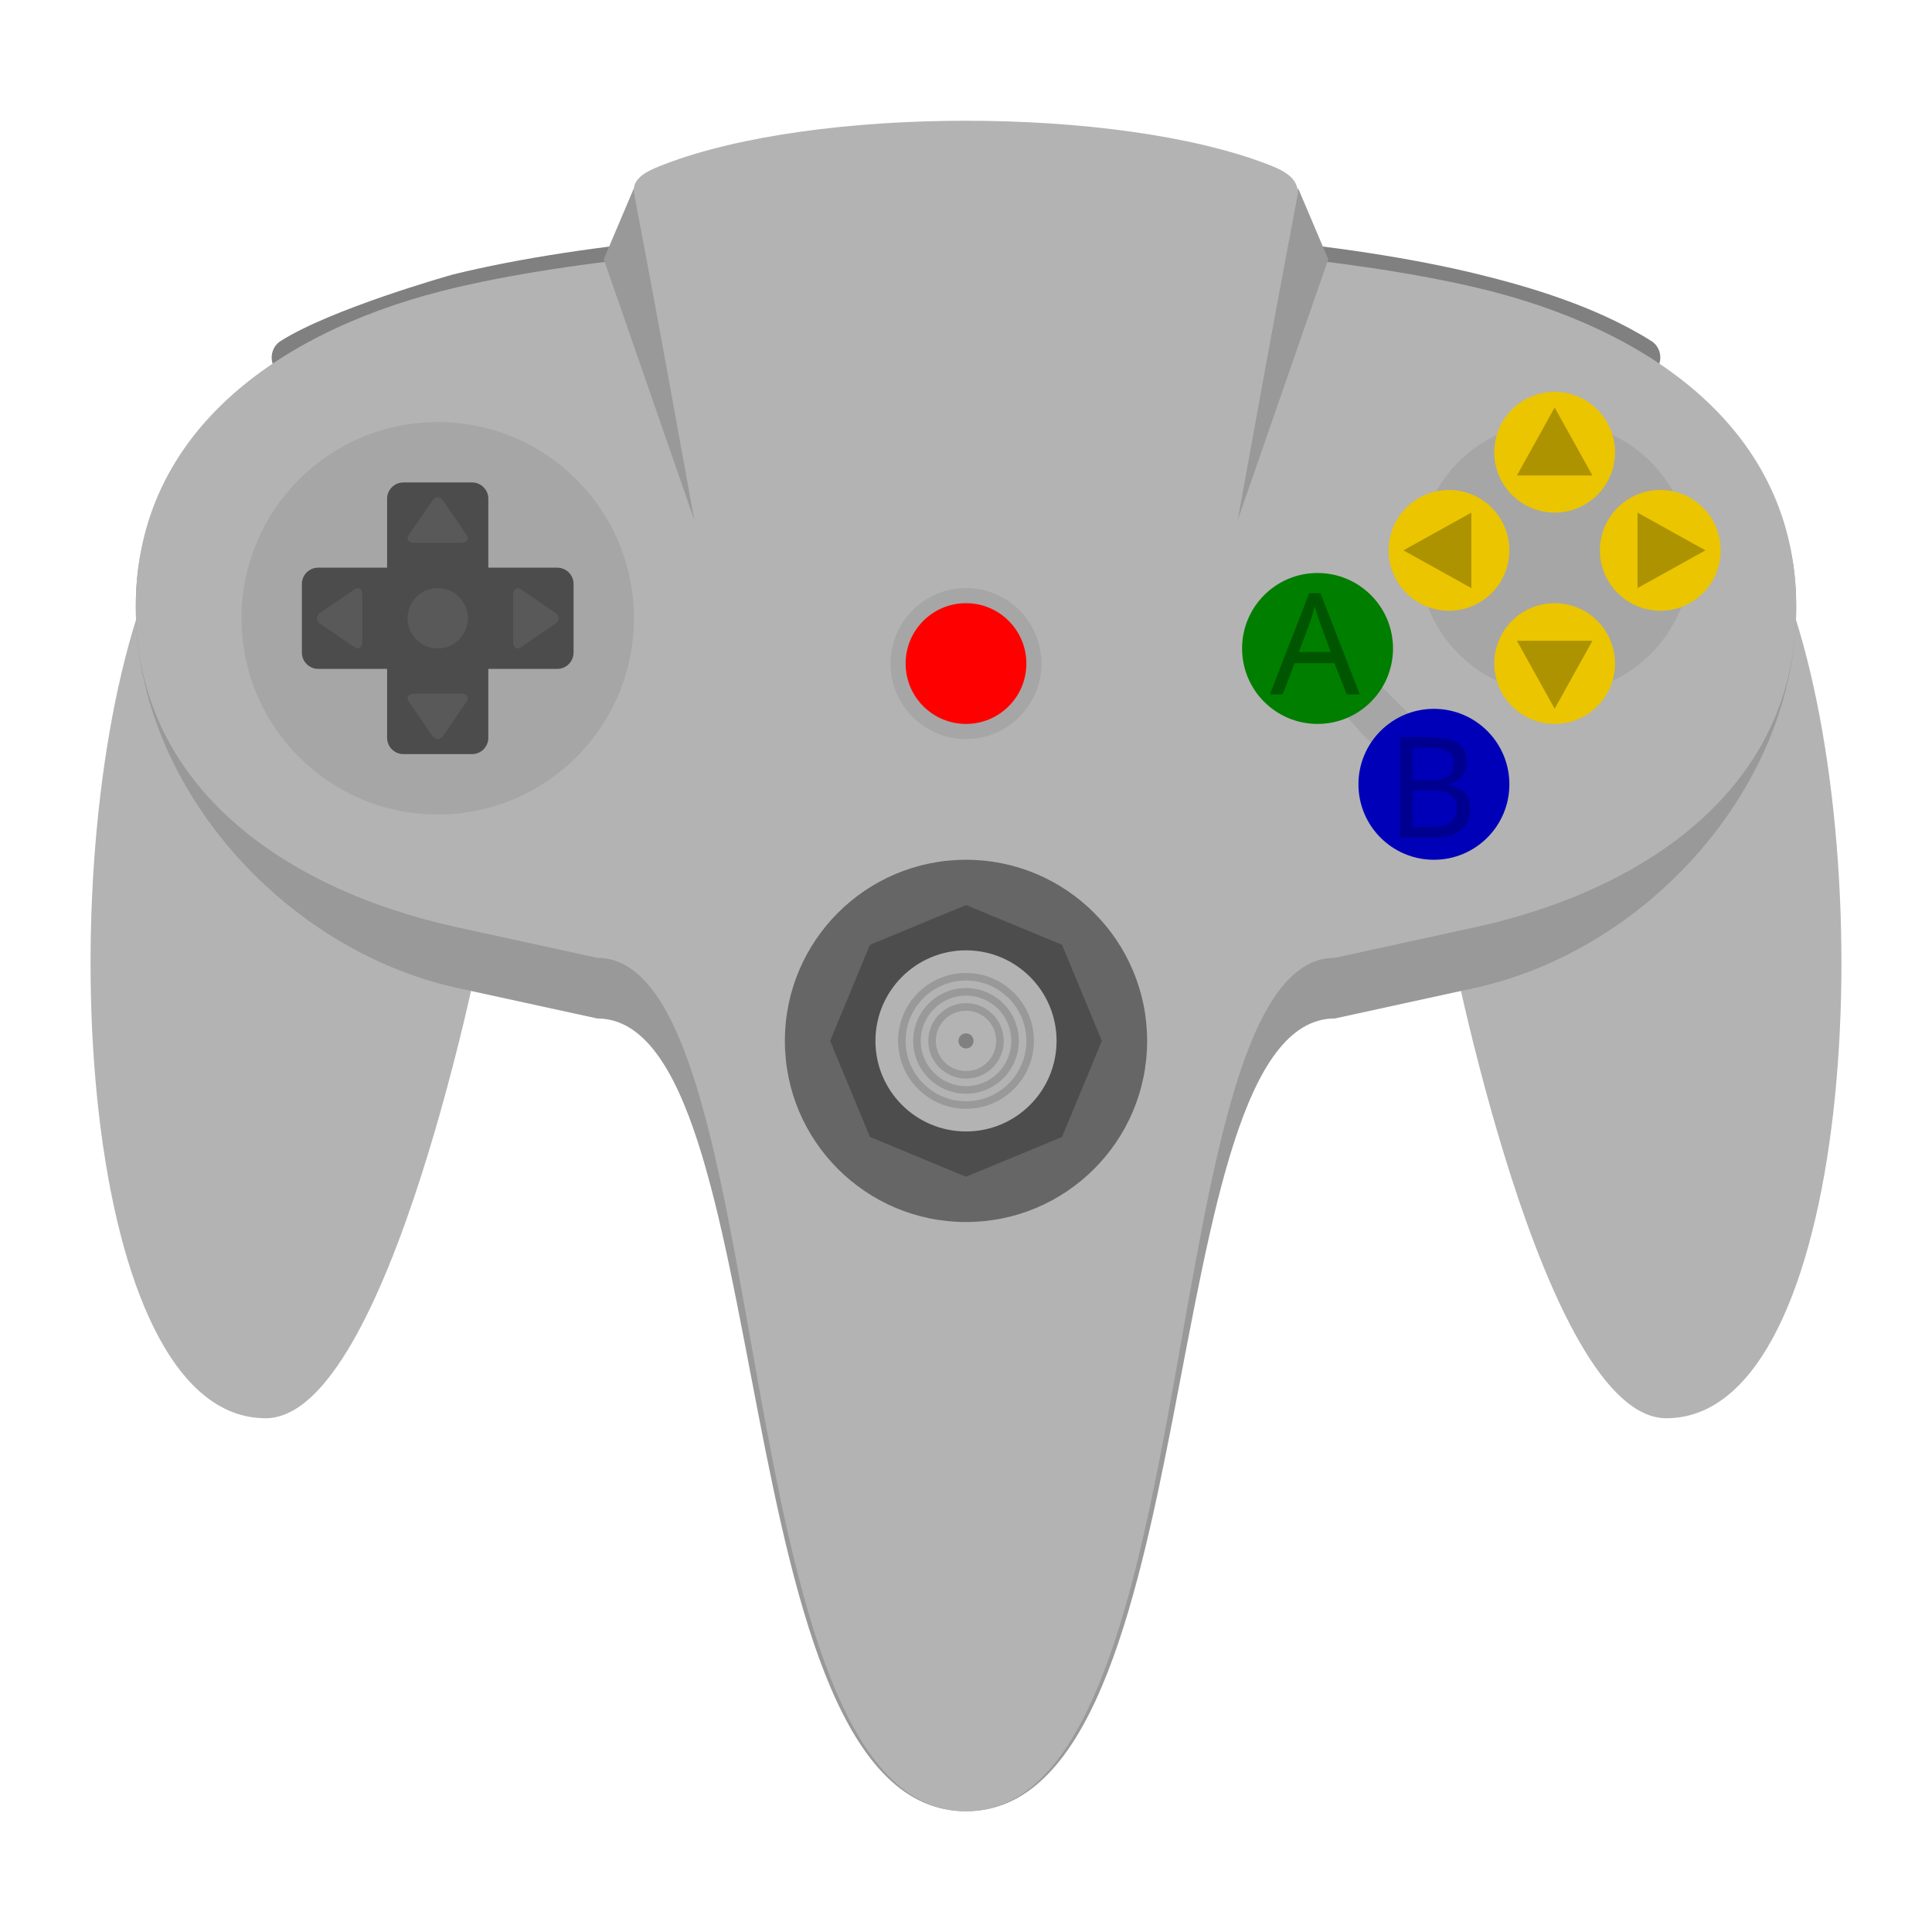
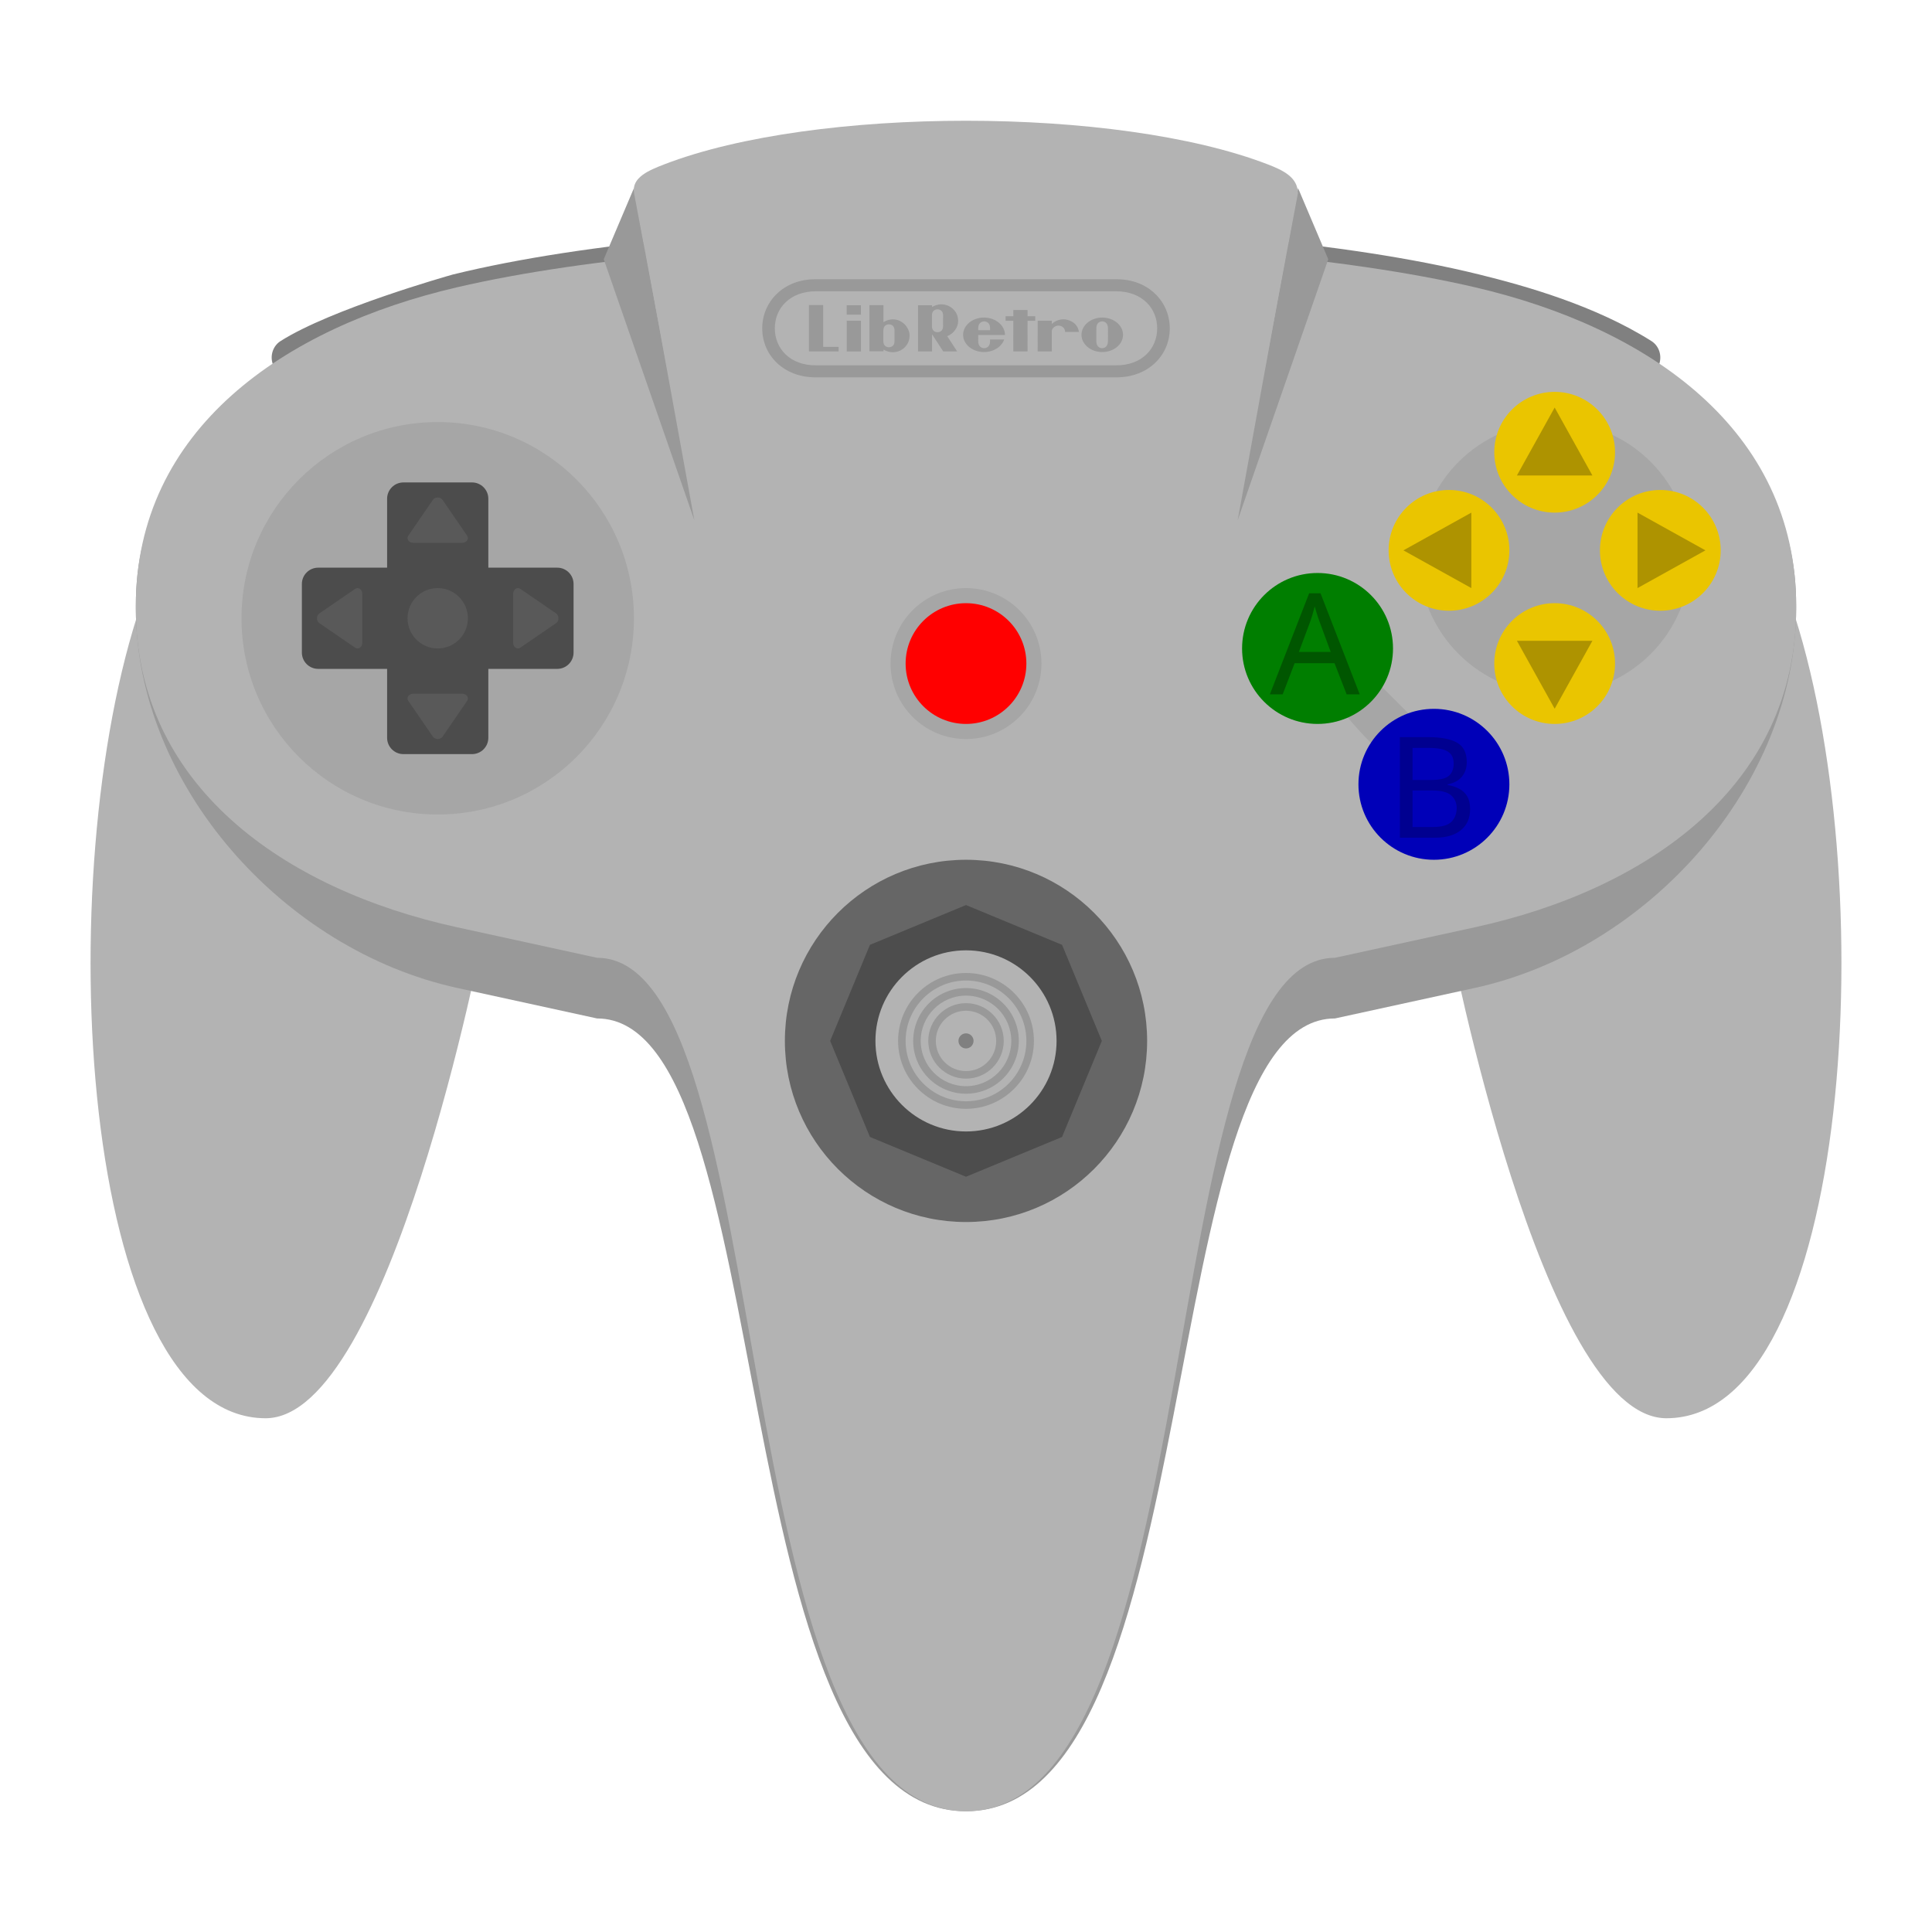
<svg xmlns="http://www.w3.org/2000/svg" viewBox="0 0 341.333 341.333" height="256" width="256" xml:space="preserve" id="svg2" version="1.1">
  <defs id="defs6">
    <clipPath id="clipPath18" clipPathUnits="userSpaceOnUse">
      <path id="path16" d="M 0,256 H 256 V 0 H 0 Z" />
    </clipPath>
    <clipPath id="clipPath26" clipPathUnits="userSpaceOnUse">
      <path id="path24" d="M 4.003,248 H 251.997 V 8 H 4.003 Z" />
    </clipPath>
  </defs>
  <g id="g22" transform="matrix(1.333333,0,0,-1.333333,0,341.3333)" />
  <path id="path38" style="fill:#b3b3b3;fill-opacity:1;fill-rule:nonzero;stroke:none;stroke-width:1.333" d="m 24.987,106.566 60.347,58.667 c 0,0 -16.459,85.333 -38.403,85.333 -32.916,0 -38.403,-96 -21.944,-144" />
  <path id="path42" style="fill:#b3b3b3;fill-opacity:1;fill-rule:nonzero;stroke:none;stroke-width:1.333" d="m 316.346,106.566 -60.347,58.667 c 0,0 16.459,85.333 38.403,85.333 32.916,0 38.403,-96 21.944,-144" />
  <path id="path46" style="fill:#808080;fill-opacity:1;fill-rule:nonzero;stroke:none;stroke-width:1.333" d="m 290.094,66.566 c -0.569,0 -1.145,-0.156 -1.671,-0.488 -9.179,-5.791 -20.761,-9.049 -28.681,-10.995 -45.755,-11.236 -132.28,-11.236 -178.092,-0.013 h -0.009 c -2.123,0.611 -20.973,6.084 -28.727,11.005 -1.533,0.961 -3.523,0.455 -4.447,-1.149 -0.927,-1.605 -0.436,-3.693 1.095,-4.665 8.932,-5.672 29.576,-11.519 30.452,-11.764 46.644,-11.456 134.656,-11.46 181.208,-0.031 8.339,2.051 20.579,5.503 30.543,11.791 1.531,0.967 2.024,3.053 1.107,4.663 -0.608,1.059 -1.683,1.647 -2.777,1.647" />
  <path id="path50" style="fill:#999999;fill-opacity:1;fill-rule:nonzero;stroke:none;stroke-width:1.333" d="m 80.795,61.414 c 46.416,-10.775 133.329,-10.775 179.744,0 30.636,7.113 56.795,14.349 56.795,45.553 v 0.479 c 0,31.204 -26.065,60.393 -56.795,67.1 l -24.687,5.387 c -32.592,0 -21.728,140.067 -65.185,140.067 -43.456,0 -32.592,-140.067 -65.185,-140.067 L 80.795,174.546 C 50.065,167.842 24,138.653 24,107.449 v -0.48 c 0,-31.204 26.159,-38.44 56.795,-45.553 z" />
  <path id="path54" style="fill:#b3b3b3;fill-opacity:1;fill-rule:nonzero;stroke:none;stroke-width:1.333" d="m 80.795,50.744 c 46.416,-10.771 133.329,-10.771 179.744,0 30.636,7.109 56.795,25.111 56.795,56.303 v 0.481 c 0,31.192 -26.065,49.6 -56.795,56.304 l -24.687,5.384 c -32.592,0 -21.728,150.784 -65.185,150.784 -43.456,0 -32.592,-150.784 -65.185,-150.784 l -24.687,-5.384 c -30.729,-6.704 -56.795,-25.112 -56.795,-56.304 v -0.481 c 0,-31.192 26.159,-49.193 56.795,-56.303" />
  <path id="path58" style="fill:#a6a6a6;fill-opacity:1;fill-rule:nonzero;stroke:none;stroke-width:1.333" d="m 112,109.233 c 0,19.145 -15.521,34.667 -34.667,34.667 -19.145,0 -34.667,-15.521 -34.667,-34.667 0,-19.145 15.521,-34.667 34.667,-34.667 C 96.479,74.566 112,90.087 112,109.233" />
  <path id="path62" style="fill:#4c4c4c;fill-opacity:1;fill-rule:nonzero;stroke:none;stroke-width:1.333" d="M 98.449,100.291 H 86.275 V 88.117 c 0,-1.593 -1.292,-2.884 -2.884,-2.884 H 71.276 c -1.593,0 -2.884,1.291 -2.884,2.884 V 100.291 H 56.217 c -1.592,0 -2.884,1.291 -2.884,2.884 v 12.115 c 0,1.592 1.292,2.884 2.884,2.884 h 12.175 v 12.175 c 0,1.592 1.291,2.884 2.884,2.884 h 12.115 c 1.592,0 2.884,-1.292 2.884,-2.884 v -12.175 h 12.175 c 1.593,0 2.884,-1.292 2.884,-2.884 v -12.115 c 0,-1.593 -1.291,-2.884 -2.884,-2.884" />
  <path id="path66" style="fill:#595959;fill-opacity:1;fill-rule:nonzero;stroke:none;stroke-width:1.333" d="m 72,109.233 c 0,-2.945 2.388,-5.333 5.333,-5.333 2.945,0 5.333,2.388 5.333,5.333 0,2.945 -2.388,5.333 -5.333,5.333 -2.945,0 -5.333,-2.388 -5.333,-5.333" />
  <path id="path70" style="fill:#595959;fill-opacity:1;fill-rule:nonzero;stroke:none;stroke-width:1.333" d="m 56.417,108.375 6.332,-4.341 c 0.556,-0.381 1.251,0.095 1.251,0.857 v 8.683 c 0,0.763 -0.695,1.239 -1.251,0.859 l -6.332,-4.341 c -0.556,-0.381 -0.556,-1.335 0,-1.716" />
  <path id="path74" style="fill:#595959;fill-opacity:1;fill-rule:nonzero;stroke:none;stroke-width:1.333" d="m 98.25,110.09 -6.332,4.341 c -0.556,0.381 -1.251,-0.095 -1.251,-0.857 v -8.683 c 0,-0.763 0.695,-1.239 1.251,-0.859 l 6.332,4.341 c 0.556,0.381 0.556,1.335 0,1.716" />
  <path id="path78" style="fill:#595959;fill-opacity:1;fill-rule:nonzero;stroke:none;stroke-width:1.333" d="m 78.191,88.316 4.341,6.332 c 0.381,0.556 -0.095,1.251 -0.857,1.251 h -8.683 c -0.763,0 -1.239,-0.695 -0.859,-1.251 l 4.341,-6.332 c 0.381,-0.556 1.335,-0.556 1.716,0" />
  <path id="path82" style="fill:#595959;fill-opacity:1;fill-rule:nonzero;stroke:none;stroke-width:1.333" d="m 76.476,130.149 -4.341,-6.332 c -0.381,-0.556 0.095,-1.251 0.857,-1.251 h 8.683 c 0.763,0 1.239,0.695 0.859,1.251 l -4.341,6.332 c -0.381,0.556 -1.335,0.556 -1.716,0" />
  <path id="path86" style="fill:#a6a6a6;fill-opacity:1;fill-rule:nonzero;stroke:none;stroke-width:1.333" d="m 184,117.233 c 0,7.364 -5.969,13.333 -13.333,13.333 -7.364,0 -13.333,-5.969 -13.333,-13.333 0,-7.364 5.969,-13.333 13.333,-13.333 7.364,0 13.333,5.969 13.333,13.333" />
  <path id="path90" style="fill:#666666;fill-opacity:1;fill-rule:nonzero;stroke:none;stroke-width:1.333" d="m 202.667,183.899 c 0,17.673 -14.327,32 -32,32 -17.673,0 -32,-14.327 -32,-32 0,-17.673 14.327,-32 32,-32 17.673,0 32,14.327 32,32" />
  <path id="path94" style="fill:#4d4d4d;fill-opacity:1;fill-rule:nonzero;stroke:none;stroke-width:1.333" d="m 187.637,200.87 -16.971,7.029 -16.971,-7.029 -7.029,-16.971 7.029,-16.971 16.971,-7.029 16.971,7.029 7.029,16.971 z" />
  <path id="path98" style="fill:#b3b3b3;fill-opacity:1;fill-rule:nonzero;stroke:none;stroke-width:1.333" d="m 186.667,183.899 c 0,8.836 -7.164,16 -16,16 -8.836,0 -16,-7.164 -16,-16 0,-8.836 7.164,-16 16,-16 8.836,0 16,7.164 16,16" />
  <path id="path102" style="fill:#ff0000;fill-opacity:1;fill-rule:nonzero;stroke:none;stroke-width:1.333" d="m 181.333,117.233 c 0,5.891 -4.776,10.667 -10.667,10.667 -5.891,0 -10.667,-4.776 -10.667,-10.667 0,-5.891 4.776,-10.667 10.667,-10.667 5.891,0 10.667,4.776 10.667,10.667" />
  <path id="path106" style="fill:#a6a6a6;fill-opacity:1;fill-rule:nonzero;stroke:none;stroke-width:1.333" d="m 234.667,122.546 c 0,0 9,11.623 10.667,10.627 1.667,-0.996 5.333,-5.313 5.333,-5.313 l -10.667,-10.627 z" />
  <path id="path110" style="fill:#007e00;fill-opacity:1;fill-rule:nonzero;stroke:none;stroke-width:1.333" d="m 246.108,114.566 c 0,7.364 -5.969,13.333 -13.333,13.333 -7.364,0 -13.333,-5.969 -13.333,-13.333 0,-7.364 5.969,-13.333 13.333,-13.333 7.364,0 13.333,5.969 13.333,13.333" />
  <path id="path114" style="fill:#a6a6a6;fill-opacity:1;fill-rule:nonzero;stroke:none;stroke-width:1.333" d="m 298.667,98.566 c 0,13.255 -10.745,24 -24,24 -13.255,0 -24,-10.745 -24,-24 0,-13.255 10.745,-24 24,-24 13.255,0 24,10.745 24,24" />
  <path id="path118" style="fill:#eac500;fill-opacity:1;fill-rule:nonzero;stroke:none;stroke-width:1.333" d="m 274.667,127.899 c -5.891,0 -10.667,-4.776 -10.667,-10.667 0,-5.891 4.776,-10.667 10.667,-10.667 5.891,0 10.667,4.776 10.667,10.667 0,5.891 -4.776,10.667 -10.667,10.667" />
  <path id="path122" style="fill:#eac500;fill-opacity:1;fill-rule:nonzero;stroke:none;stroke-width:1.333" d="m 274.667,90.566 c -5.891,0 -10.667,-4.776 -10.667,-10.667 0,-5.891 4.776,-10.667 10.667,-10.667 5.891,0 10.667,4.776 10.667,10.667 0,5.891 -4.776,10.667 -10.667,10.667" />
  <path id="path126" style="fill:#eac500;fill-opacity:1;fill-rule:nonzero;stroke:none;stroke-width:1.333" d="m 256,107.899 c -5.891,0 -10.667,-4.776 -10.667,-10.667 0,-5.891 4.776,-10.667 10.667,-10.667 5.891,0 10.667,4.776 10.667,10.667 0,5.891 -4.776,10.667 -10.667,10.667" />
  <path id="path130" style="fill:#eac500;fill-opacity:1;fill-rule:nonzero;stroke:none;stroke-width:1.333" d="m 293.333,107.899 c -5.891,0 -10.667,-4.776 -10.667,-10.667 0,-5.891 4.776,-10.667 10.667,-10.667 5.891,0 10.667,4.776 10.667,10.667 0,5.891 -4.776,10.667 -10.667,10.667" />
  <path id="path134" style="fill:#999999;fill-opacity:1;fill-rule:nonzero;stroke:none;stroke-width:1.333" d="M 122.667,91.899 112,33.233 106.667,45.805 Z" />
  <path id="path138" style="fill:#999999;fill-opacity:1;fill-rule:nonzero;stroke:none;stroke-width:1.333" d="m 218.667,91.899 10.667,-58.667 5.333,12.572 z" />
  <path id="path142" style="fill:#b3b3b3;fill-opacity:1;fill-rule:nonzero;stroke:none;stroke-width:1.333" d="m 117.36,29.037 c 26.653,-10.272 79.96,-10.272 106.613,0 2.741,1.057 5.331,2.291 5.331,5.136 L 218.642,90.666 H 122.69 L 112.029,34.173 c -0.528,-2.8 2.589,-4.079 5.331,-5.136" />
  <path id="path146" style="fill:#999999;fill-opacity:1;fill-rule:nonzero;stroke:none;stroke-width:1.333" d="m 170.667,171.899 c -6.617,0 -12,5.383 -12,12 0,6.617 5.383,12 12,12 6.617,0 12,-5.383 12,-12 0,-6.617 -5.383,-12 -12,-12" />
  <path id="path150" style="fill:#b3b3b3;fill-opacity:1;fill-rule:nonzero;stroke:none;stroke-width:1.333" d="m 170.667,173.233 c -5.881,0 -10.667,4.785 -10.667,10.667 0,5.881 4.785,10.667 10.667,10.667 5.881,0 10.667,-4.785 10.667,-10.667 0,-5.881 -4.785,-10.667 -10.667,-10.667" />
  <path id="path154" style="fill:#999999;fill-opacity:1;fill-rule:nonzero;stroke:none;stroke-width:1.333" d="m 170.667,174.566 c -5.147,0 -9.333,4.187 -9.333,9.333 0,5.147 4.187,9.333 9.333,9.333 5.147,0 9.333,-4.187 9.333,-9.333 0,-5.147 -4.187,-9.333 -9.333,-9.333" />
  <path id="path158" style="fill:#b3b3b3;fill-opacity:1;fill-rule:nonzero;stroke:none;stroke-width:1.333" d="m 170.667,175.899 c -4.411,0 -8,3.589 -8,8 0,4.411 3.589,8 8,8 4.411,0 8,-3.589 8,-8 0,-4.411 -3.589,-8 -8,-8" />
  <path id="path162" style="fill:#999999;fill-opacity:1;fill-rule:nonzero;stroke:none;stroke-width:1.333" d="m 170.667,177.233 c -3.676,0 -6.667,2.991 -6.667,6.667 0,3.676 2.991,6.667 6.667,6.667 3.676,0 6.667,-2.991 6.667,-6.667 0,-3.676 -2.991,-6.667 -6.667,-6.667" />
  <path id="path166" style="fill:#b3b3b3;fill-opacity:1;fill-rule:nonzero;stroke:none;stroke-width:1.333" d="m 176,183.899 c 0,2.945 -2.388,5.333 -5.333,5.333 -2.945,0 -5.333,-2.388 -5.333,-5.333 0,-2.945 2.388,-5.333 5.333,-5.333 2.945,0 5.333,2.388 5.333,5.333" />
  <path id="path170" style="fill:#808080;fill-opacity:1;fill-rule:nonzero;stroke:none;stroke-width:1.333" d="m 172,183.899 c 0,0.736 -0.597,1.333 -1.333,1.333 -0.736,0 -1.333,-0.597 -1.333,-1.333 0,-0.736 0.597,-1.333 1.333,-1.333 0.736,0 1.333,0.597 1.333,1.333" />
  <path id="path174" style="fill:#0000b8;fill-opacity:1;fill-rule:nonzero;stroke:none;stroke-width:1.333" d="m 266.667,138.566 c 0,7.364 -5.969,13.333 -13.333,13.333 -7.364,0 -13.333,-5.969 -13.333,-13.333 0,-7.364 5.969,-13.333 13.333,-13.333 7.364,0 13.333,5.969 13.333,13.333" />
  <path style="opacity:1;vector-effect:none;fill:#ae9300;fill-opacity:1;stroke:none;stroke-width:1.095;stroke-linecap:butt;stroke-linejoin:miter;stroke-miterlimit:4;stroke-dasharray:none;stroke-dashoffset:0;stroke-opacity:1" id="path851" d="M 281.643,84 274.667,84 l -6.976,0 3.488,-6.041 3.488,-6.041 3.488,6.041 z" transform="matrix(0.9556447,0,0,0.9931351,12.18292,0.57665)" />
  <path d="m 303.461,87.75 -6.976,0 -6.976,0 3.488,-6.041 3.488,-6.041 3.488,6.041 z" id="path855" style="opacity:1;vector-effect:none;fill:#ae9300;fill-opacity:1;stroke:none;stroke-width:1.095;stroke-linecap:butt;stroke-linejoin:miter;stroke-miterlimit:4;stroke-dasharray:none;stroke-dashoffset:0;stroke-opacity:1" transform="matrix(0,0.9556447,-0.9931351,0,376.4532,-186.1012)" />
  <path style="opacity:1;vector-effect:none;fill:#ae9300;fill-opacity:1;stroke:none;stroke-width:1.095;stroke-linecap:butt;stroke-linejoin:miter;stroke-miterlimit:4;stroke-dasharray:none;stroke-dashoffset:0;stroke-opacity:1" id="path863" d="m 303.461,87.75 -6.976,0 -6.976,0 3.488,-6.041 3.488,-6.041 3.488,6.041 z" transform="matrix(0,0.9556447,0.9931351,0,172.7971,-186.1012)" />
  <path d="m 281.643,-113.132 -6.976,0 -6.976,0 3.488,-6.041 3.488,-6.041 3.488,6.041 z" id="path869" style="opacity:1;vector-effect:none;fill:#ae9300;fill-opacity:1;stroke:none;stroke-width:1.095;stroke-linecap:butt;stroke-linejoin:miter;stroke-miterlimit:4;stroke-dasharray:none;stroke-dashoffset:0;stroke-opacity:1" transform="matrix(0.9556447,0,0,-0.9931351,12.18292,0.859584)" />
  <text xml:space="preserve" style="font-style:normal;font-weight:normal;font-size:24.889px;line-height:1.25;font-family:sans-serif;letter-spacing:0px;word-spacing:0px;fill:#000090;fill-opacity:1;stroke:none;stroke-width:1.333" x="244.903" y="148" id="text881">
    <tspan id="tspan879" x="244.903" y="148" style="font-size:24.889px;fill:#000090;fill-opacity:1;stroke-width:1.333">B</tspan>
  </text>
  <text xml:space="preserve" style="font-style:normal;font-weight:normal;font-size:20.257px;line-height:1.25;font-family:sans-serif;letter-spacing:0px;word-spacing:0px;fill:#005600;fill-opacity:1;stroke:none;stroke-width:1.333" x="224.351" y="122.667" id="text885">
    <tspan id="tspan883" x="224.351" y="122.667" style="font-size:24.889px;fill:#005600;fill-opacity:1;stroke-width:1.333">A</tspan>
  </text>
+   <g transform="matrix(1.026187,0,0,1.002775,-4.438683,0.6905964)" id="g874" style="stroke-width:0.986">
+     <path d="m 196.524,63.673 h -51.773 c -4.373,0.016 -7.029,-2.919 -7.029,-6.519 0,-3.601 2.672,-6.512 7.029,-6.521 h 51.773 c 4.356,0.009 7.028,2.92 7.028,6.521 0,3.6 -2.655,6.535 -7.028,6.519 m 0.024,-15.165 h -51.824 c -5.483,-0.012 -9.168,3.931 -9.168,8.659 0,4.727 3.676,8.624 9.176,8.627 h 51.811 c 5.499,-0.003 9.176,-3.9 9.176,-8.627 0,-4.728 -3.685,-8.671 -9.171,-8.659" style="fill:#999999;fill-opacity:1;fill-rule:nonzero;stroke:none;stroke-width:1.314" id="path146-8" />
+     <path d="m 178.783,53.927 h 2.448 v 1.095 h 1.324 v 0.805 h -1.324 l 0.003,5.4 h -2.453 l 0.003,-5.4 h -1.329 v -0.804 h 1.332 z" style="fill:#999999;fill-opacity:1;fill-rule:nonzero;stroke:none;stroke-width:1.314" id="path150-3" />
+     <path id="path152" style="fill:#999999;fill-opacity:1;fill-rule:nonzero;stroke:none;stroke-width:1.314" d="m 150.104,55.817 h 2.447 v 5.411 H 150.104 Z" />
+     <path id="path154-8" style="fill:#999999;fill-opacity:1;fill-rule:nonzero;stroke:none;stroke-width:1.314" d="m 150.097,53.089 h 2.452 v 1.663 h -2.452 z" />
+     <path d="m 195.079,58.294 v 0 c 0,0.016 -0.003,0.82 -0.003,1.143 0,0.863 -0.509,1.219 -1,1.219 -0.489,0 -1.001,-0.356 -1.001,-1.219 v -1.165 c 0,0 0.003,-0.801 0.003,-1.128 0,-0.859 0.511,-1.212 0.999,-1.212 0.489,0 1,0.353 1,1.212 0,0.327 0,0.932 0.003,1.151 v -0.003 z m -0.983,-3.033 c -1.975,0 -3.577,1.36 -3.577,3.037 0,1.679 1.603,3.039 3.577,3.039 1.976,0 3.575,-1.36 3.575,-3.039 0,-1.677 -1.599,-3.037 -3.575,-3.037" style="fill:#999999;fill-opacity:1;fill-rule:nonzero;stroke:none;stroke-width:1.314" id="path158-0" />
+     <path d="m 156.409,57.512 c 0,-0.839 0.579,-1.052 0.959,-1.052 0.389,0 0.96,0.213 0.96,1.052 0,0.276 -0.003,0.963 -0.003,0.963 0,0 0.003,0.676 0.003,0.964 0,0.835 -0.571,1.053 -0.959,1.053 -0.381,0 -0.96,-0.219 -0.96,-1.053 v -0.96 z m -2.397,-4.437 v 8.136 h 2.42 c 0,0 0.001,-0.264 0.001,-0.312 0.936,0.587 1.992,0.584 2.816,0.203 0.22,-0.104 1.673,-0.8 1.673,-2.684 0,-1.427 -1.348,-2.988 -3.111,-2.832 -0.58,0.051 -0.995,0.261 -1.384,0.483 v -2.993 z" style="fill:#999999;fill-opacity:1;fill-rule:nonzero;stroke:none;stroke-width:1.314" id="path162-9" />
+     <path d="m 172.902,56.426 c 0.191,-0.332 0.541,-0.493 0.86,-0.493 h -0.001 0.003 -0.001 c 0.32,0 0.671,0.161 0.861,0.493 0.155,0.269 0.163,0.587 0.159,1.061 h -2.043 c -0.004,-0.475 0.007,-0.792 0.163,-1.061 m 1.873,3.021 c 0,0.991 -0.651,1.209 -1.012,1.209 -0.361,0 -1.024,-0.219 -1.024,-1.209 0,-0.297 0.003,-1.117 0.003,-1.117 h 4.608 c 0,-1.679 -1.62,-3.069 -3.609,-3.069 -1.989,0 -3.604,1.36 -3.604,3.039 0,1.677 1.615,3.037 3.604,3.037 1.651,0 3.045,-0.941 3.471,-2.219 l -2.437,0.001 c 0,0 0.001,0.023 0.001,0.328" style="fill:#999999;fill-opacity:1;fill-rule:nonzero;stroke:none;stroke-width:1.314" id="path166-5" />
+     <path d="m 146.052,60.423 v -7.371 h -2.451 v 7.371 0.804 h 2.451 2.651 v -0.804 z" style="fill:#999999;fill-opacity:1;fill-rule:nonzero;stroke:none;stroke-width:1.314" id="path170-0" />
+     <path d="m 187.686,57.798 h 2.397 c -0.247,-1.747 -1.883,-2.252 -2.724,-2.231 -0.808,0.025 -1.483,0.372 -1.951,0.819 -0.003,-0.133 0,-0.571 0,-0.571 l -2.428,0.003 -0.003,5.409 h 2.431 c 0,0 -0.003,-3.323 -0.003,-3.552 0,-0.471 0.496,-0.997 1.161,-0.997 0.665,0 1.119,0.527 1.119,0.997 z" style="fill:#999999;fill-opacity:1;fill-rule:nonzero;stroke:none;stroke-width:1.314" id="path174-1" />
+     <path d="m 164.771,55.823 v -0.96 c 0,-0.835 0.579,-1.053 0.96,-1.053 0.388,0 0.959,0.219 0.959,1.053 0,0.288 -0.003,0.964 -0.003,0.964 0,0 0.003,0.687 0.003,0.963 0,0.839 -0.571,1.051 -0.96,1.051 -0.38,0 -0.959,-0.212 -0.959,-1.051 z m 4.513,0.061 c 0,-1.884 -1.453,-2.581 -1.673,-2.684 -0.824,-0.381 -1.88,-0.384 -2.816,0.203 0,-0.048 -0.001,-0.312 -0.001,-0.312 h -2.42 v 8.136 h 2.416 V 58.233 c 0.009,0.007 0.02,0.012 0.031,0.017 l 1.895,2.977 h 2.397 l -1.709,-2.687 c 1.123,-0.44 1.881,-1.585 1.881,-2.656" style="fill:#999999;fill-opacity:1;fill-rule:nonzero;stroke:none;stroke-width:1.314" id="path178" />
+   </g>
</svg>
